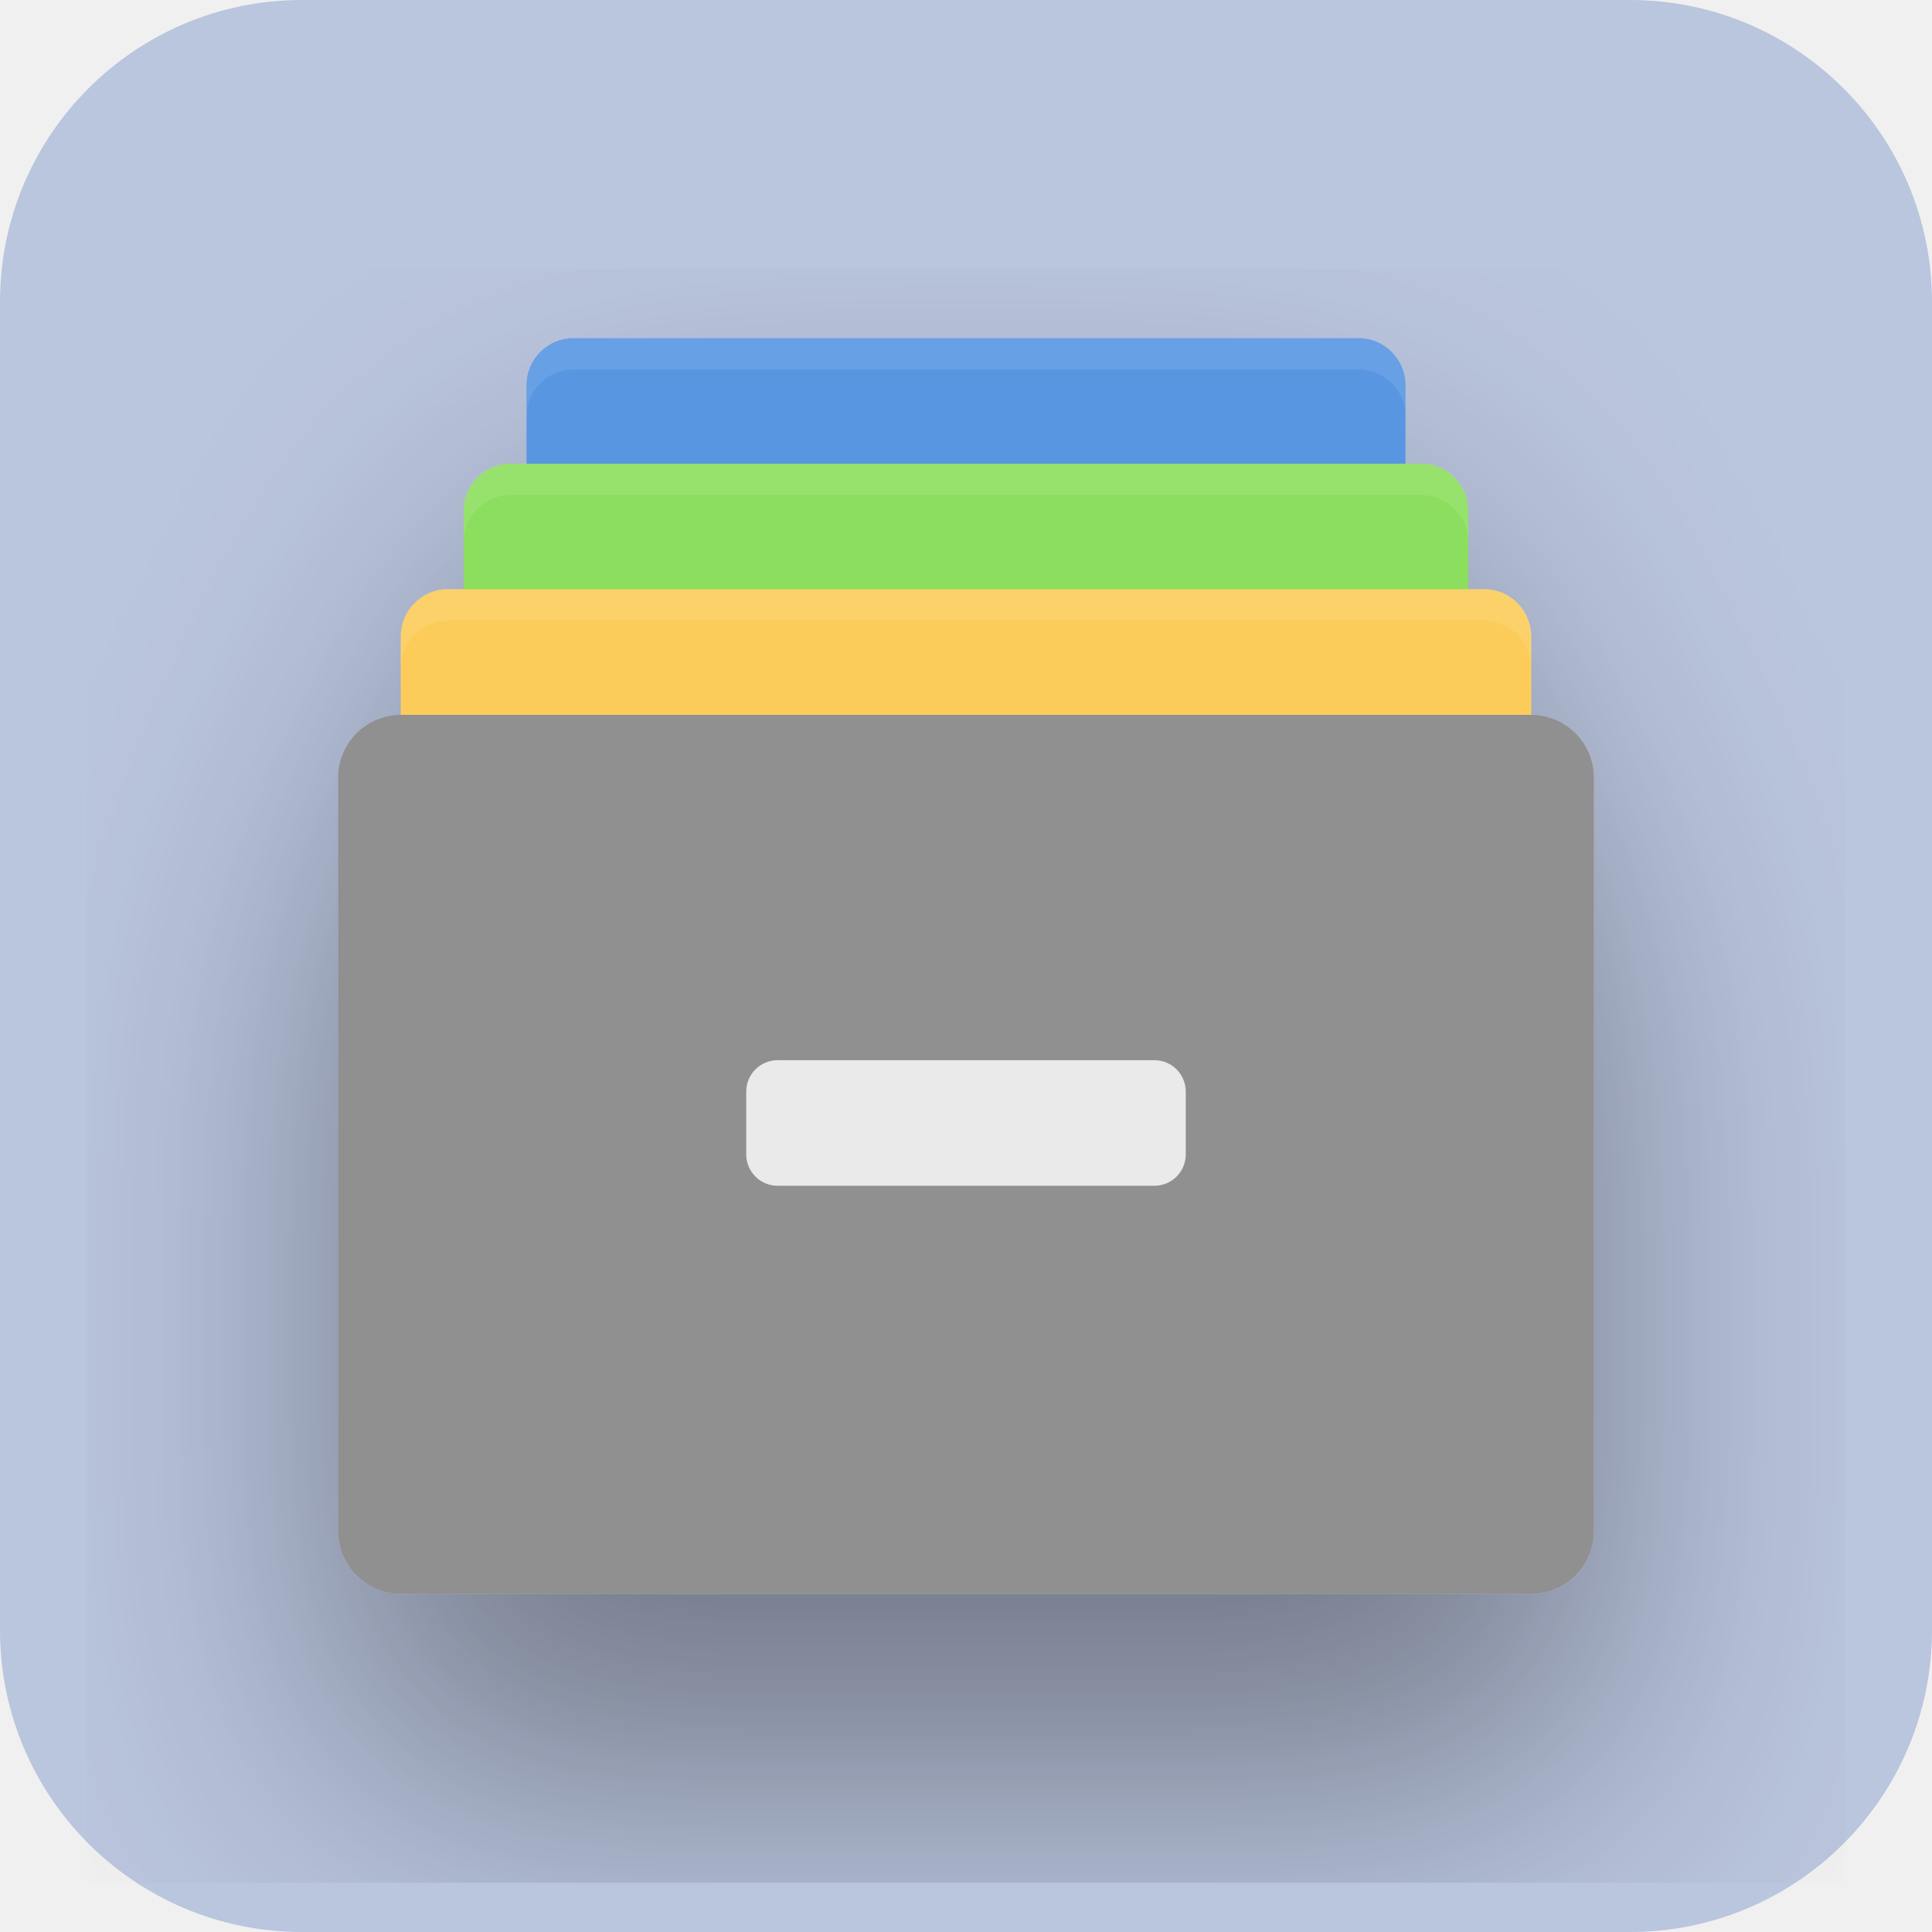
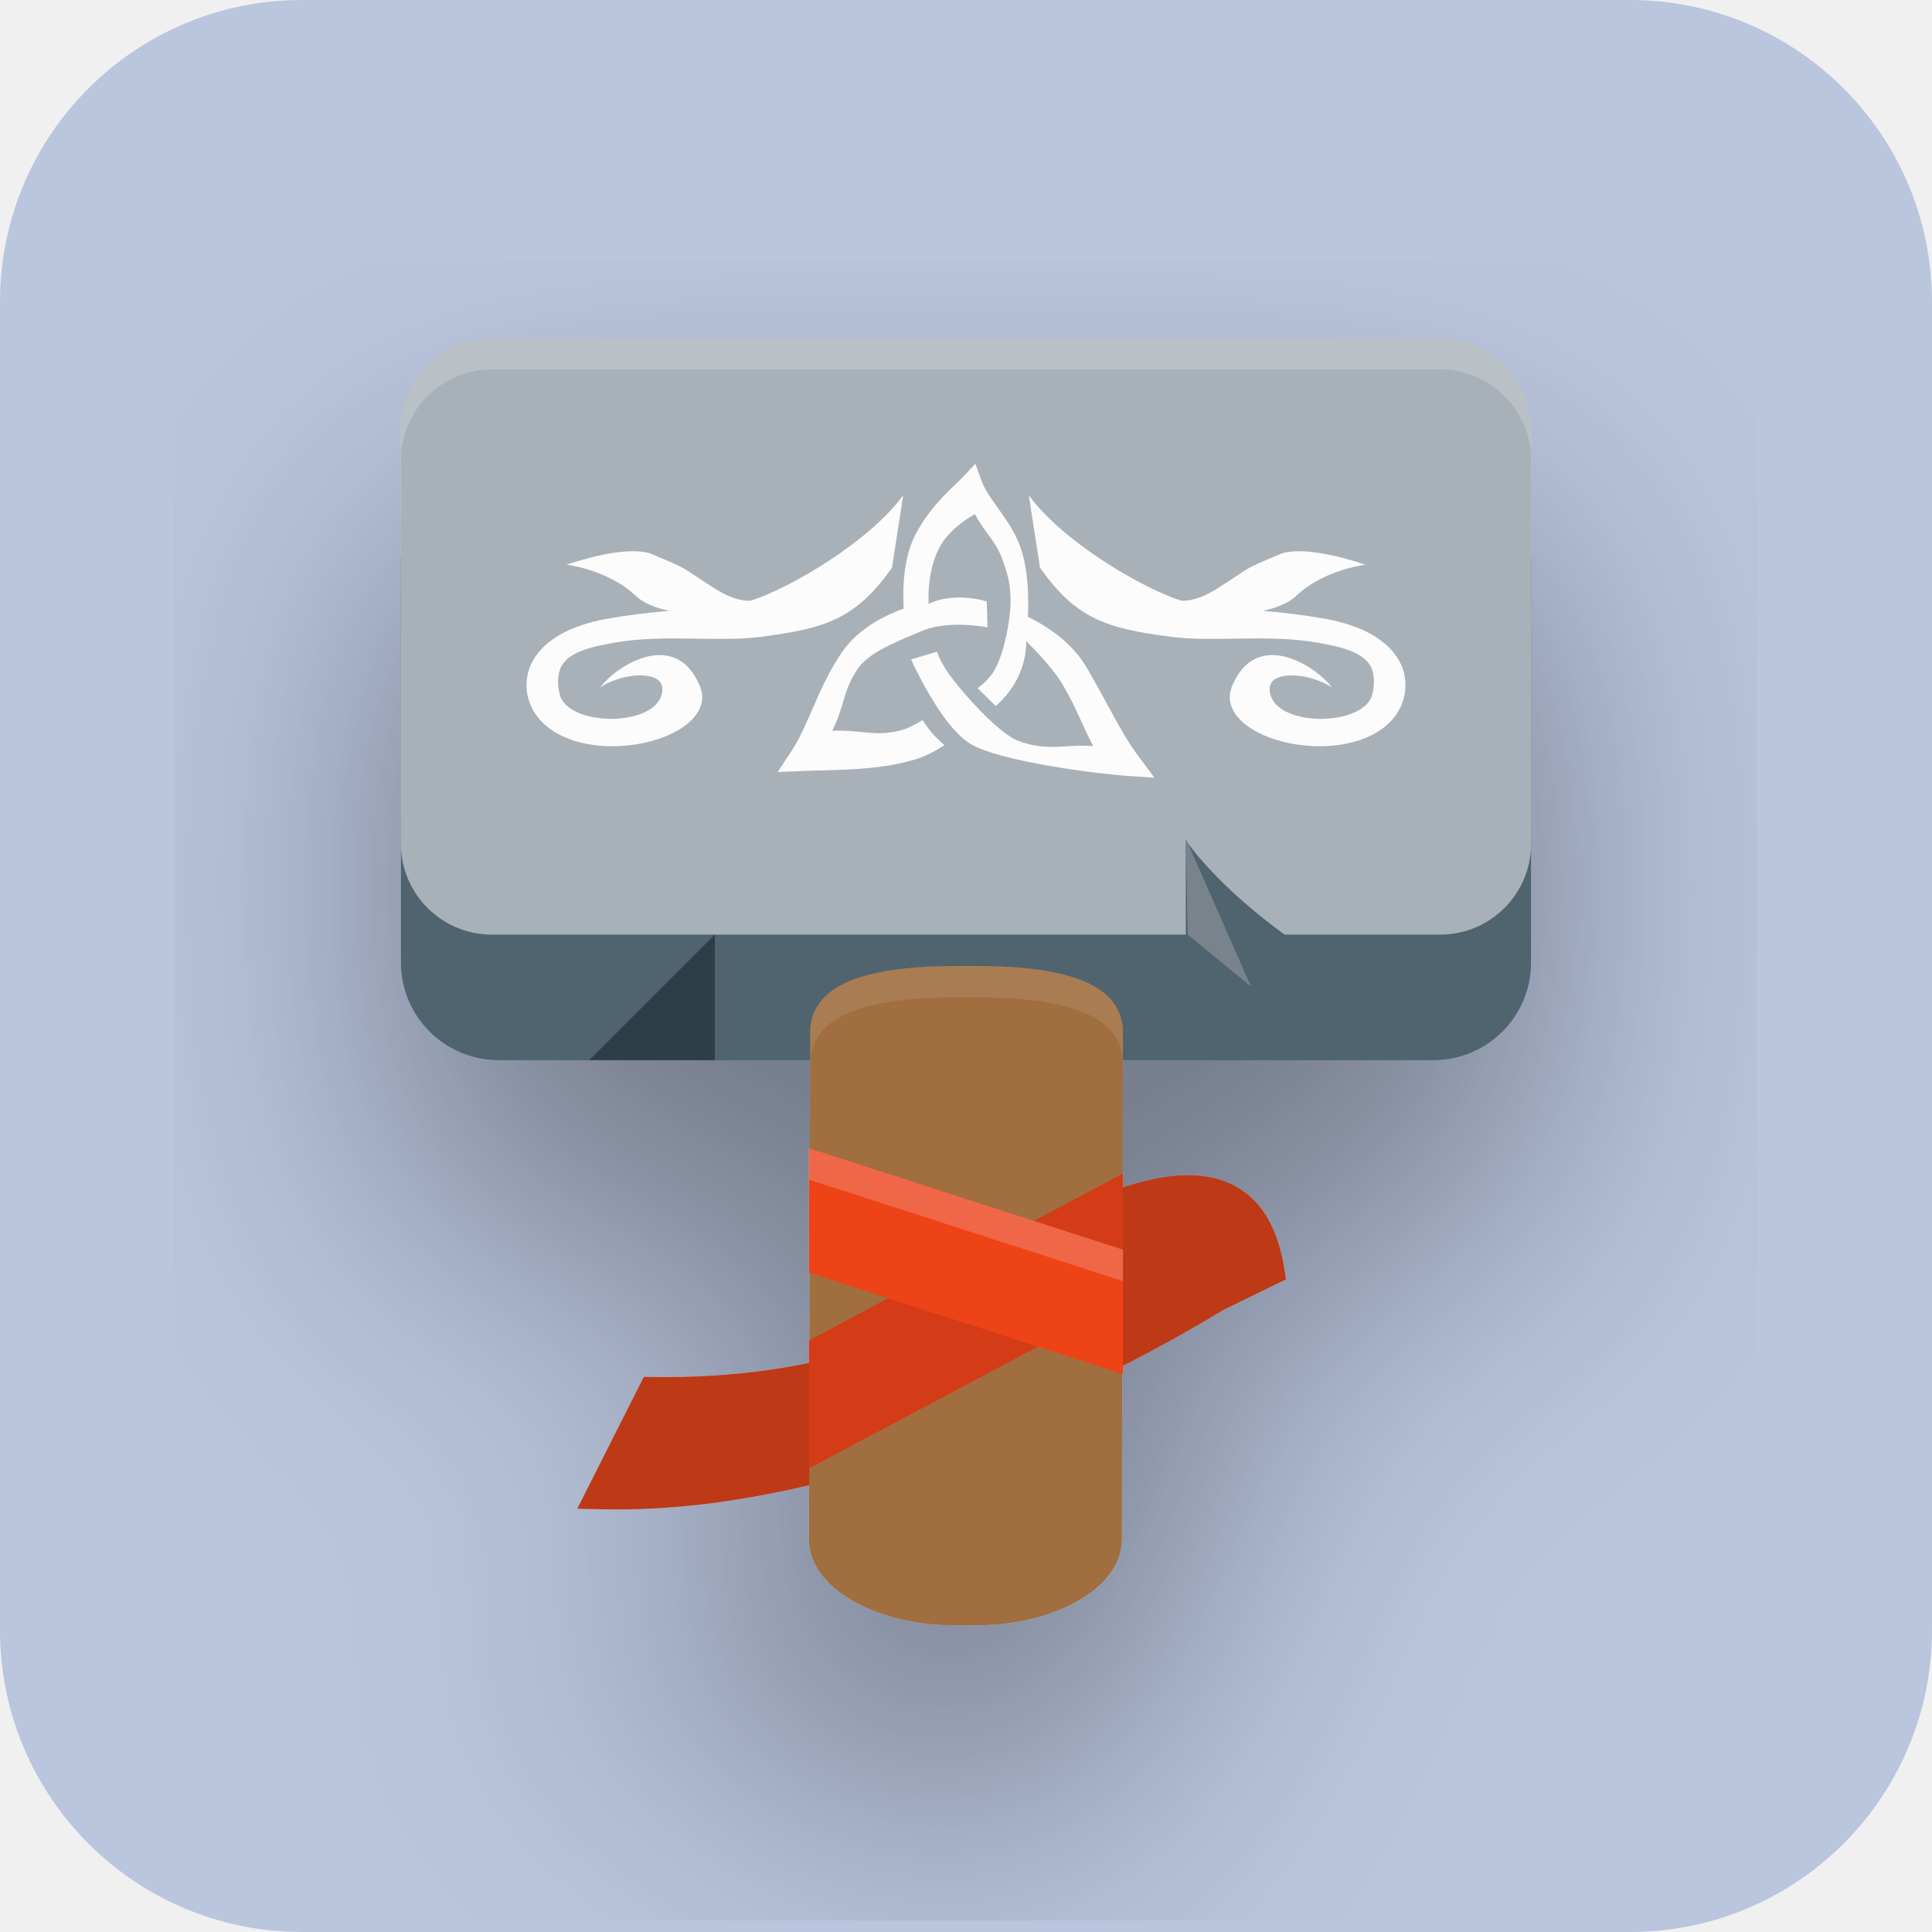
<svg xmlns="http://www.w3.org/2000/svg" width="512" height="512" viewBox="0 0 512 512" fill="none">
  <rect width="512" height="512" rx="80" fill="#BAC5DE" />
  <defs>
    <filter id="logoShadow" x="-20%" y="-20%" width="140%" height="140%">
      <feDropShadow dx="0" dy="6" stdDeviation="5" flood-color="#000000" flood-opacity="0.4" />
    </filter>
  </defs>
  <g transform="translate(56.32, 56.32) scale(8.320)" filter="url(#logoShadow)" opacity="0.95">
-     <rect style="fill:#5294e2" width="28" height="24" x="10" y="4" rx="1.5" ry="1.5" />
-     <rect style="fill:#89e058" width="32" height="24" x="8" y="8" rx="1.5" ry="1.5" />
-     <rect style="fill:#ffcd54" width="36" height="24" x="6" y="12" rx="1.5" ry="1.5" />
-     <rect style="opacity:.2" width="40" height="28" x="4" y="17" rx="2" ry="2" />
-     <rect style="fill:#8e8e8e" width="40" height="28" x="4" y="16" rx="2" ry="2" />
-     <rect style="opacity:.2" width="14" height="4" x="17" y="28" rx="1" ry="1" />
-     <rect style="fill:#ececec" width="14" height="4" x="17" y="27" rx="1" ry="1" />
-     <path style="fill:#ffffff;opacity:0.1" d="M 11.5 4 C 10.669 4 10 4.669 10 5.5 L 10 6.5 C 10 5.669 10.669 5 11.5 5 L 36.5 5 C 37.331 5 38 5.669 38 6.5 L 38 5.5 C 38 4.669 37.331 4 36.5 4 L 11.5 4 z" />
-     <path style="fill:#ffffff;opacity:0.1" d="M 9.5 8 C 8.669 8 8 8.669 8 9.5 L 8 10.5 C 8 9.669 8.669 9 9.5 9 L 38.5 9 C 39.331 9 40 9.669 40 10.5 L 40 9.5 C 40 8.669 39.331 8 38.5 8 L 9.5 8 z" />
-     <path style="fill:#ffffff;opacity:0.1" d="M 7.5 12 C 6.669 12 6 12.669 6 13.5 L 6 14.5 C 6 13.669 6.669 13 7.5 13 L 40.5 13 C 41.331 13 42 13.669 42 14.5 L 42 13.5 C 42 12.669 41.331 12 40.5 12 L 7.5 12 z" />
-     <path style="opacity:0.1" d="M 9.5,7 C 8.669,7 8,7.669 8,8.5 v 1 C 8,8.669 8.669,8 9.5,8 h 29 C 39.331,8 40,8.669 40,9.5 v -1 C 40,7.669 39.331,7 38.5,7 Z" />
-     <path style="opacity:0.1" d="M 7.5,11 C 6.669,11 6,11.669 6,12.5 v 1 C 6,12.669 6.669,12 7.5,12 h 33 c 0.831,0 1.5,0.669 1.5,1.5 v -1 C 42,11.669 41.331,11 40.5,11 Z" />
+     <path style="opacity:0.2" d="m 30.963,31.664 c -0.856,0.02 -1.725,0.291 -2.525,0.576 l -0.152,0.055 -0.094,0.133 c 0,0 -0.976,1.416 -3.246,2.857 -2.27,1.442 -5.801,2.877 -10.885,2.807 l -0.322,-0.006 -2.121,4.201 0.795,0.018 c 8.338,0.186 17.104,-4.727 19.797,-6.357 l 1.984,-0.967 -0.057,-0.355 c -0.142,-0.863 -0.417,-1.525 -0.822,-2.008 -0.406,-0.483 -0.943,-0.766 -1.502,-0.881 -0.279,-0.057 -0.564,-0.079 -0.85,-0.072 z" />
+     <path style="opacity:0.2" d="M 9.109,9 C 7.395,9 6,10.395 6,12.109 v 12.781 C 6,26.605 7.395,28 9.109,28 h 29.781 C 40.605,28 42,26.605 42,24.891 V 12.109 C 42,10.395 40.605,9 38.891,9 Z" />
+     <path style="opacity:0.2" d="m 23.699,25 c -1.181,0 -2.257,0.092 -3.102,0.367 -0.422,0.137 -0.793,0.321 -1.082,0.6 -0.289,0.279 -0.479,0.678 -0.479,1.104 L 19,43.264 c -0.002,0.853 0.631,1.539 1.475,2 C 21.318,45.725 22.433,46 23.662,46 h 0.639 c 1.229,0 2.342,-0.275 3.186,-0.736 0.843,-0.461 1.475,-1.147 1.477,-1.998 L 29,27.07 C 29,26.644 28.811,26.246 28.521,25.967 28.232,25.688 27.862,25.505 27.439,25.367 26.595,25.092 25.519,25 24.338,25 Z" />
+     <path style="fill:#be300d" d="M 30.963,30.664 C 30.107,30.684 29.238,30.955 28.438,31.24 l -0.152,0.055 -0.094,0.133 c 0,0 -0.976,1.416 -3.246,2.857 -2.27,1.442 -5.801,2.877 -10.885,2.807 l -0.322,-0.006 -2.121,4.201 0.795,0.018 c 8.338,0.186 17.104,-4.727 19.797,-6.357 L 34.193,33.98 34.137,33.625 c -0.142,-0.863 -0.417,-1.525 -0.822,-2.008 -0.406,-0.483 -0.943,-0.766 -1.502,-0.881 -0.279,-0.057 -0.564,-0.079 -0.85,-0.072 z" />
+     <path style="fill:#485e6b" d="M 9.109,8 C 7.395,8 6,9.395 6,11.109 v 12.781 C 6,25.605 7.395,27 9.109,27 h 29.781 C 40.605,27 42,25.605 42,23.891 V 11.109 C 42,9.395 40.605,8 38.891,8 Z" />
+     <path style="opacity:0.2" d="M 8.893,5 C 7.299,5 6,6.299 6,7.893 V 21.107 C 6,22.701 7.299,24 8.893,24 H 31 v -3 c 1.165,1.618 3.15,3 3.15,3 h 4.957 C 40.701,24 42,22.701 42,21.107 V 7.893 C 42,6.299 40.701,5 39.107,5 Z" />
+     <path style="fill:#9e6b39" d="m 23.699,24 c -1.181,0 -2.257,0.092 -3.102,0.367 -0.422,0.137 -0.793,0.321 -1.082,0.6 -0.289,0.279 -0.479,0.678 -0.479,1.104 L 19,42.264 c -0.002,0.853 0.631,1.539 1.475,2 C 21.318,44.725 22.433,45 23.662,45 h 0.639 c 1.229,0 2.342,-0.275 3.186,-0.736 0.843,-0.461 1.475,-1.147 1.477,-1.998 L 29,26.07 C 29,25.644 28.811,25.246 28.521,24.967 28.232,24.688 27.862,24.505 27.439,24.367 26.595,24.092 25.519,24 24.338,24 Z" />
+     <path style="opacity:0.2" d="M 29,31.611 19,36.926 V 37.227 41 l 10,-5.314 z" />
+     <path style="fill:#d4360e" d="M 29,30.611 19,35.926 V 36.227 40 l 10,-5.314 z" />
+     <path style="fill:#a7b0b7" d="M 8.893,4 C 7.299,4 6,5.299 6,6.893 V 20.107 C 6,21.701 7.299,23 8.893,23 H 31 v -3 c 1.165,1.618 3.15,3 3.15,3 h 4.957 C 40.701,23 42,21.701 42,20.107 V 6.893 C 42,5.299 40.701,4 39.107,4 Z" />
+     <path style="fill:#263742" d="m 12,27 4,-4 v 4 z" />
+     <path style="opacity:0.2" d="m 24.297,9 -0.35,0.379 c -0.308,0.334 -1.057,0.916 -1.559,1.879 -0.316,0.607 -0.421,1.434 -0.375,2.357 -0.848,0.307 -1.537,0.764 -1.975,1.402 -0.733,1.069 -1.062,2.322 -1.594,3.131 L 18,18.82 l 0.707,-0.029 c 1.204,-0.051 2.505,-0.007 3.715,-0.385 0.314,-0.098 0.603,-0.256 0.893,-0.443 -0.344,-0.282 -0.558,-0.57 -0.691,-0.797 -0.003,-0.005 -0.369,0.226 -0.572,0.289 -0.887,0.277 -1.31,0.016 -2.309,0.051 0.404,-0.816 0.335,-1.28 0.814,-1.979 0.364,-0.53 1.241,-0.86 2.027,-1.197 0.787,-0.338 1.956,-0.155 2.104,-0.113 l -0.025,-0.83 c -0.195,-0.056 -0.416,-0.101 -0.66,-0.117 -0.733,-0.048 -1.143,0.17 -1.191,0.197 -0.028,-0.714 0.101,-1.329 0.35,-1.807 0.311,-0.597 1.038,-1.008 1.127,-1.057 0.35,0.669 0.672,0.835 0.908,1.539 0.143,0.427 0.412,1.067 0.031,2.584 -0.237,0.945 -0.542,1.176 -0.854,1.426 l 0.576,0.562 c 0.186,-0.16 0.399,-0.385 0.57,-0.664 0.43,-0.7 0.4,-1.329 0.395,-1.404 0,0 0.811,0.791 1.145,1.354 0.432,0.729 0.591,1.205 0.992,1.996 -0.89,-0.07 -1.469,0.191 -2.422,-0.184 -0.258,-0.101 -0.795,-0.517 -1.434,-1.223 -0.638,-0.706 -0.955,-1.141 -1.121,-1.602 l -0.822,0.248 c 0.01,0.029 0.96,2.148 1.912,2.701 0.952,0.553 4.033,0.945 5.027,1.01 L 30,19 29.471,18.289 c -0.553,-0.744 -0.978,-1.697 -1.641,-2.814 -0.395,-0.666 -1.044,-1.191 -1.859,-1.602 0,0 0.086,-1.179 -0.197,-2.094 -0.304,-0.981 -1.039,-1.566 -1.291,-2.266 z M 22,10 c -1.028,1.442 -3.589,2.967 -4.859,3.363 -0.022,0.007 -0.055,-0.004 -0.076,0.002 -0.005,-2.89e-4 -0.02,3.31e-4 -0.025,0 -0.32,-0.02 -0.653,-0.142 -1.053,-0.395 -1.171,-0.74 -0.693,-0.543 -1.971,-1.08 -0.013,-0.006 -0.039,-0.018 -0.053,-0.023 -0.802,-0.276 -2.405,0.255 -2.686,0.35 0.272,0.037 1.418,0.24 2.217,1.004 0.005,0.005 0.022,0.021 0.027,0.025 0.005,0.005 0.02,0.019 0.025,0.023 0.234,0.193 0.593,0.331 1.004,0.418 -0.62,0.05 -1.266,0.126 -1.941,0.244 -1.262,0.221 -2.041,0.701 -2.4,1.332 -0.359,0.631 -0.242,1.403 0.242,1.922 1.404,1.504 5.16,0.734 5.145,-0.768 -8.16e-4,-0.026 -0.003,-0.07 -0.006,-0.096 -0.004,-0.033 -0.023,-0.088 -0.031,-0.121 -0.009,-0.033 -0.021,-0.085 -0.033,-0.119 -0.005,-0.014 -0.021,-0.035 -0.027,-0.049 -0.745,-1.725 -2.551,-0.685 -3.154,0.092 0.648,-0.416 1.551,-0.497 1.867,-0.219 0.006,0.006 0.022,0.02 0.027,0.025 0.008,0.009 0.02,0.037 0.027,0.047 0.002,0.003 0.023,0.02 0.025,0.023 0.002,0.004 3.61e-4,0.02 0.002,0.023 0.002,0.004 6.23e-4,0.022 0.002,0.025 0.004,0.011 0.025,0.035 0.027,0.047 7.42e-4,0.004 0.001,0.021 0.002,0.025 4.45e-4,0.004 0.002,0.019 0.002,0.023 1.5e-4,0.004 0,0.019 0,0.023 0.001,1.24 -3.016,1.257 -3.275,0.166 -0.063,-0.265 -0.058,-0.493 -0.016,-0.674 0.005,-0.019 0.016,-0.054 0.021,-0.072 0.006,-0.018 0.012,-0.055 0.02,-0.072 0.005,-0.011 0.018,-0.038 0.023,-0.049 0.254,-0.474 0.937,-0.634 1.707,-0.77 1.578,-0.277 3.266,-0.006 4.654,-0.184 2.101,-0.269 3.03,-0.589 4.18,-2.201 z m 4,0 0.359,2.314 c 1.149,1.613 2.079,1.932 4.18,2.201 1.389,0.178 3.076,-0.093 4.654,0.184 0.77,0.135 1.453,0.295 1.707,0.77 0.006,0.011 0.018,0.038 0.023,0.049 0.007,0.017 0.013,0.054 0.02,0.072 0.006,0.018 0.017,0.053 0.021,0.072 0.042,0.181 0.047,0.409 -0.016,0.674 -0.259,1.091 -3.276,1.074 -3.275,-0.166 0,-0.004 -1.5e-4,-0.019 0,-0.023 2e-4,-0.004 0.002,-0.019 0.002,-0.023 5.09e-4,-0.004 0.001,-0.021 0.002,-0.025 0.003,-0.012 0.024,-0.036 0.027,-0.047 0.001,-0.004 4.53e-4,-0.022 0.002,-0.025 0.002,-0.004 1.53e-4,-0.02 0.002,-0.023 0.002,-0.003 0.023,-0.02 0.025,-0.023 0.007,-0.01 0.019,-0.038 0.027,-0.047 0.005,-0.006 0.021,-0.02 0.027,-0.025 0.316,-0.278 1.219,-0.198 1.867,0.219 -0.603,-0.777 -2.409,-1.817 -3.154,-0.092 -0.006,0.014 -0.022,0.035 -0.027,0.049 -0.013,0.034 -0.024,0.086 -0.033,0.119 -0.008,0.033 -0.027,0.089 -0.031,0.121 -0.003,0.026 -0.005,0.07 -0.006,0.096 -0.015,1.501 3.74,2.272 5.145,0.768 0.484,-0.518 0.601,-1.291 0.242,-1.922 -0.359,-0.631 -1.139,-1.111 -2.4,-1.332 -0.676,-0.119 -1.322,-0.194 -1.941,-0.244 0.411,-0.087 0.77,-0.225 1.004,-0.418 0.005,-0.005 0.02,-0.019 0.025,-0.023 0.005,-0.005 0.022,-0.02 0.027,-0.025 0.799,-0.764 1.945,-0.967 2.217,-1.004 -0.281,-0.095 -1.884,-0.626 -2.686,-0.35 -0.014,0.005 -0.039,0.018 -0.053,0.023 -1.277,0.537 -0.8,0.34 -1.971,1.08 -0.4,0.253 -0.732,0.374 -1.053,0.395 -0.005,3.31e-4 -0.02,-2.89e-4 -0.025,0 -0.021,-0.006 -0.054,0.005 -0.076,-0.002 C 29.589,12.967 27.028,11.442 26,10 Z" />
+     <path style="fill:#ffffff" d="m 22,9 c -1.028,1.442 -3.59,2.968 -4.86,3.364 -0.022,0.007 -0.054,-0.005 -0.075,0.001 -0.005,-2.89e-4 -0.02,6.76e-4 -0.025,3.45e-4 -0.32,-0.02 -0.653,-0.142 -1.052,-0.395 -1.171,-0.74 -0.695,-0.543 -1.972,-1.08 -0.013,-0.006 -0.038,-0.018 -0.052,-0.023 -0.802,-0.276 -2.406,0.255 -2.687,0.35 0.272,0.037 1.419,0.241 2.218,1.004 0.005,0.005 0.021,0.019 0.027,0.024 0.005,0.005 0.021,0.019 0.027,0.024 0.234,0.193 0.592,0.332 1.004,0.419 -0.62,0.05 -1.265,0.125 -1.941,0.243 -1.262,0.221 -2.042,0.702 -2.401,1.333 -0.359,0.631 -0.241,1.404 0.243,1.922 1.404,1.504 5.16,0.733 5.144,-0.769 -8.16e-4,-0.026 -0.003,-0.07 -0.006,-0.096 -0.004,-0.033 -0.024,-0.087 -0.032,-0.12 -0.009,-0.033 -0.02,-0.086 -0.032,-0.12 -0.005,-0.014 -0.022,-0.034 -0.028,-0.048 -0.745,-1.725 -2.551,-0.685 -3.154,0.091 0.648,-0.416 1.551,-0.496 1.868,-0.218 0.006,0.006 0.021,0.018 0.027,0.024 0.008,0.009 0.021,0.038 0.028,0.048 0.002,0.003 0.025,0.02 0.027,0.024 0.002,0.004 -1.92e-4,0.02 0.001,0.024 0.002,0.004 7e-5,0.02 0.001,0.024 0.004,0.011 0.025,0.036 0.028,0.048 7.42e-4,0.004 8.91e-4,0.02 0.001,0.024 4.45e-4,0.004 0.001,0.02 0.001,0.024 1.5e-4,0.004 0.001,0.02 0.001,0.024 10e-4,1.24 -3.016,1.256 -3.275,0.165 -0.063,-0.265 -0.058,-0.493 -0.016,-0.674 0.005,-0.019 0.015,-0.054 0.021,-0.072 0.006,-0.018 0.013,-0.055 0.021,-0.072 0.005,-0.011 0.017,-0.037 0.022,-0.048 0.254,-0.474 0.938,-0.634 1.708,-0.77 1.578,-0.277 3.265,-0.006 4.653,-0.184 2.101,-0.269 3.03,-0.587 4.179,-2.199 z" />
+     <path style="fill:#ffffff" d="m 24.297,8 -0.349,0.378 c -0.308,0.334 -1.058,0.917 -1.559,1.88 -0.316,0.607 -0.421,1.435 -0.375,2.358 -0.848,0.307 -1.536,0.763 -1.974,1.401 -0.733,1.069 -1.062,2.322 -1.594,3.131 L 18,17.821 l 0.708,-0.029 c 1.204,-0.051 2.505,-0.007 3.715,-0.385 0.314,-0.098 0.603,-0.256 0.892,-0.443 -0.344,-0.282 -0.558,-0.57 -0.692,-0.797 -0.003,-0.005 -0.37,0.225 -0.574,0.289 -0.887,0.277 -1.31,0.016 -2.308,0.05 0.404,-0.816 0.336,-1.279 0.815,-1.978 0.364,-0.53 1.241,-0.859 2.027,-1.197 0.787,-0.338 1.956,-0.156 2.103,-0.114 l -0.025,-0.829 c -0.195,-0.056 -0.415,-0.102 -0.66,-0.118 -0.733,-0.048 -1.145,0.171 -1.193,0.198 -0.028,-0.714 0.102,-1.33 0.351,-1.808 0.311,-0.597 1.039,-1.007 1.127,-1.055 0.35,0.669 0.671,0.834 0.908,1.539 0.143,0.427 0.41,1.067 0.03,2.585 -0.237,0.945 -0.542,1.174 -0.853,1.424 l 0.577,0.564 c 0.186,-0.16 0.398,-0.386 0.57,-0.665 0.43,-0.7 0.4,-1.329 0.395,-1.404 0,0 0.811,0.791 1.145,1.353 0.432,0.729 0.59,1.204 0.991,1.995 -0.89,-0.07 -1.469,0.192 -2.423,-0.183 -0.258,-0.101 -0.795,-0.517 -1.433,-1.223 -0.638,-0.706 -0.955,-1.141 -1.12,-1.601 l -0.821,0.247 c 0.01,0.029 0.959,2.148 1.911,2.702 0.952,0.553 4.034,0.945 5.029,1.01 L 30,18 29.471,17.289 c -0.553,-0.744 -0.978,-1.697 -1.64,-2.815 -0.395,-0.666 -1.045,-1.19 -1.861,-1.601 0,0 0.086,-1.179 -0.197,-2.094 C 25.469,9.798 24.734,9.213 24.482,8.514 Z" />
+     <path style="opacity:0.2" d="m 19,30.805 v 0.688 3.275 L 29,38 v -3.963 z" />
+     <path style="fill:#ef3d10" d="m 19,29.805 v 0.688 3.275 L 29,37 v -3.963 z" />
+     <path style="fill:#758087" d="m 31,19.937 2.08,4.72 L 31.062,23 Z" />
+     <path style="opacity:0.2;fill:#ffffff" d="M 8.893,4 C 7.299,4 6,5.299 6,6.893 v 1 C 6,6.299 7.299,5 8.893,5 H 39.107 C 40.701,5 42,6.299 42,7.893 v -1 C 42,5.299 40.701,4 39.107,4 Z" />
+     <path style="opacity:0.1;fill:#ffffff" d="m 23.699,24 c -1.181,0 -2.257,0.092 -3.102,0.367 -0.422,0.137 -0.793,0.321 -1.082,0.6 -0.289,0.279 -0.479,0.678 -0.479,1.104 0,1 0,1 0,1 10e-7,-0.426 0.189,-0.825 0.479,-1.104 0.289,-0.279 0.66,-0.462 1.082,-0.6 C 21.442,25.092 22.518,25 23.699,25 h 0.639 c 1.181,0 2.257,0.092 3.102,0.367 0.422,0.137 0.793,0.321 1.082,0.6 0.284,0.274 0.47,0.664 0.477,1.082 L 29,26.07 C 29,25.644 28.811,25.246 28.521,24.967 28.232,24.688 27.862,24.505 27.439,24.367 26.595,24.092 25.519,24 24.338,24 Z" />
+     <path style="fill:#ffffff" d="m 26,9 c 1.028,1.442 3.59,2.968 4.86,3.364 0.022,0.007 0.054,-0.005 0.075,0.001 0.005,-2.89e-4 0.02,6.76e-4 0.025,3.45e-4 0.32,-0.02 0.653,-0.142 1.052,-0.395 1.171,-0.74 0.695,-0.543 1.972,-1.08 0.013,-0.006 0.038,-0.018 0.052,-0.023 0.802,-0.276 2.406,0.255 2.687,0.35 -0.272,0.037 -1.419,0.241 -2.218,1.004 -0.005,0.005 -0.021,0.019 -0.027,0.024 -0.005,0.005 -0.021,0.019 -0.027,0.024 -0.234,0.193 -0.592,0.332 -1.004,0.419 0.62,0.05 1.265,0.125 1.941,0.243 1.262,0.221 2.042,0.702 2.401,1.333 0.359,0.631 0.241,1.404 -0.243,1.922 -1.404,1.504 -5.16,0.733 -5.144,-0.769 8.16e-4,-0.026 0.003,-0.07 0.006,-0.096 0.004,-0.033 0.024,-0.087 0.032,-0.12 0.009,-0.033 0.02,-0.086 0.032,-0.12 0.005,-0.014 0.022,-0.034 0.028,-0.048 0.745,-1.725 2.551,-0.685 3.154,0.091 -0.648,-0.416 -1.551,-0.496 -1.868,-0.218 -0.006,0.006 -0.021,0.018 -0.027,0.024 -0.008,0.009 -0.021,0.038 -0.028,0.048 -0.002,0.003 -0.025,0.02 -0.027,0.024 -0.002,0.004 1.92e-4,0.02 -0.001,0.024 -0.002,0.004 -7e-5,0.02 -0.001,0.024 -0.004,0.011 -0.025,0.036 -0.028,0.048 -7.42e-4,0.004 -8.91e-4,0.02 -0.001,0.024 -4.45e-4,0.004 -0.001,0.02 -0.001,0.024 -1.5e-4,0.004 -0.001,0.02 -0.001,0.024 -10e-4,1.24 3.016,1.256 3.275,0.165 0.063,-0.265 0.058,-0.493 0.016,-0.674 -0.005,-0.019 -0.015,-0.054 -0.021,-0.072 -0.006,-0.018 -0.013,-0.055 -0.021,-0.072 -0.005,-0.011 -0.017,-0.037 -0.022,-0.048 -0.254,-0.474 -0.938,-0.634 -1.708,-0.77 -1.578,-0.277 -3.265,-0.006 -4.653,-0.184 -2.101,-0.269 -3.03,-0.587 -4.179,-2.199 z" />
+     <path style="opacity:0.2;fill:#ffffff" d="m 19,29.805 v 0.688 0.312 l 10,3.232 v -1 z" />
  </g>
</svg>
